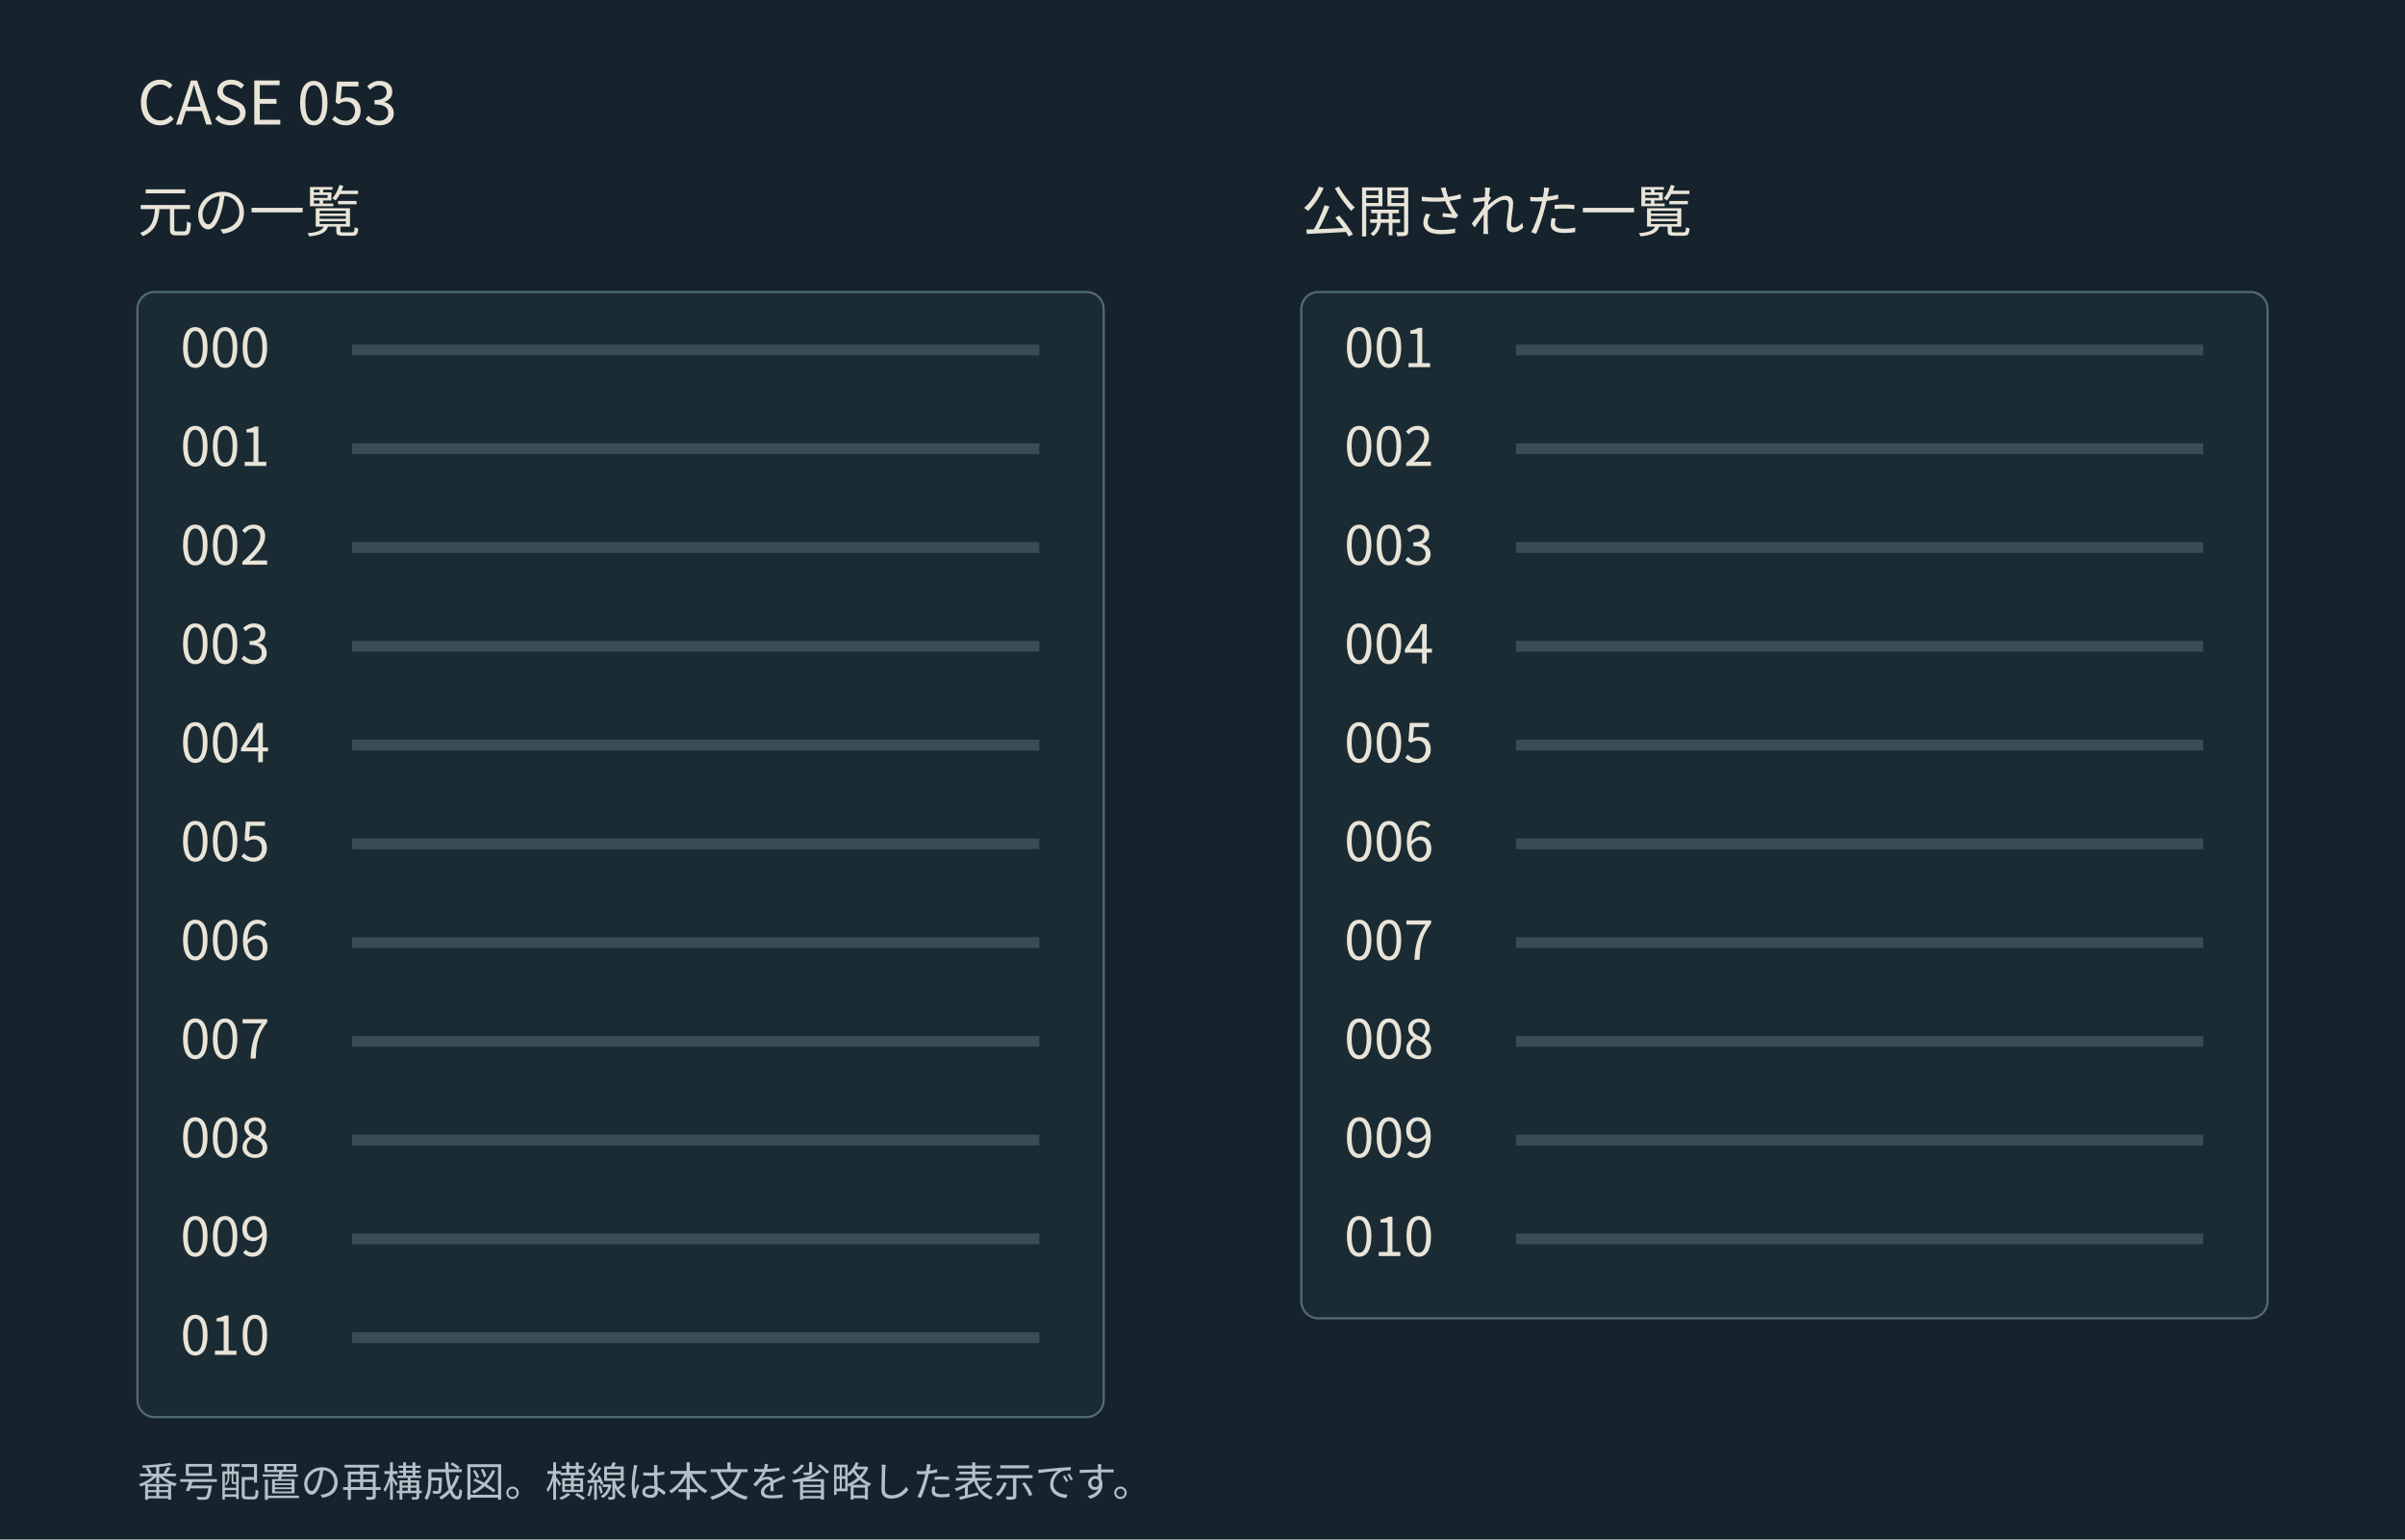
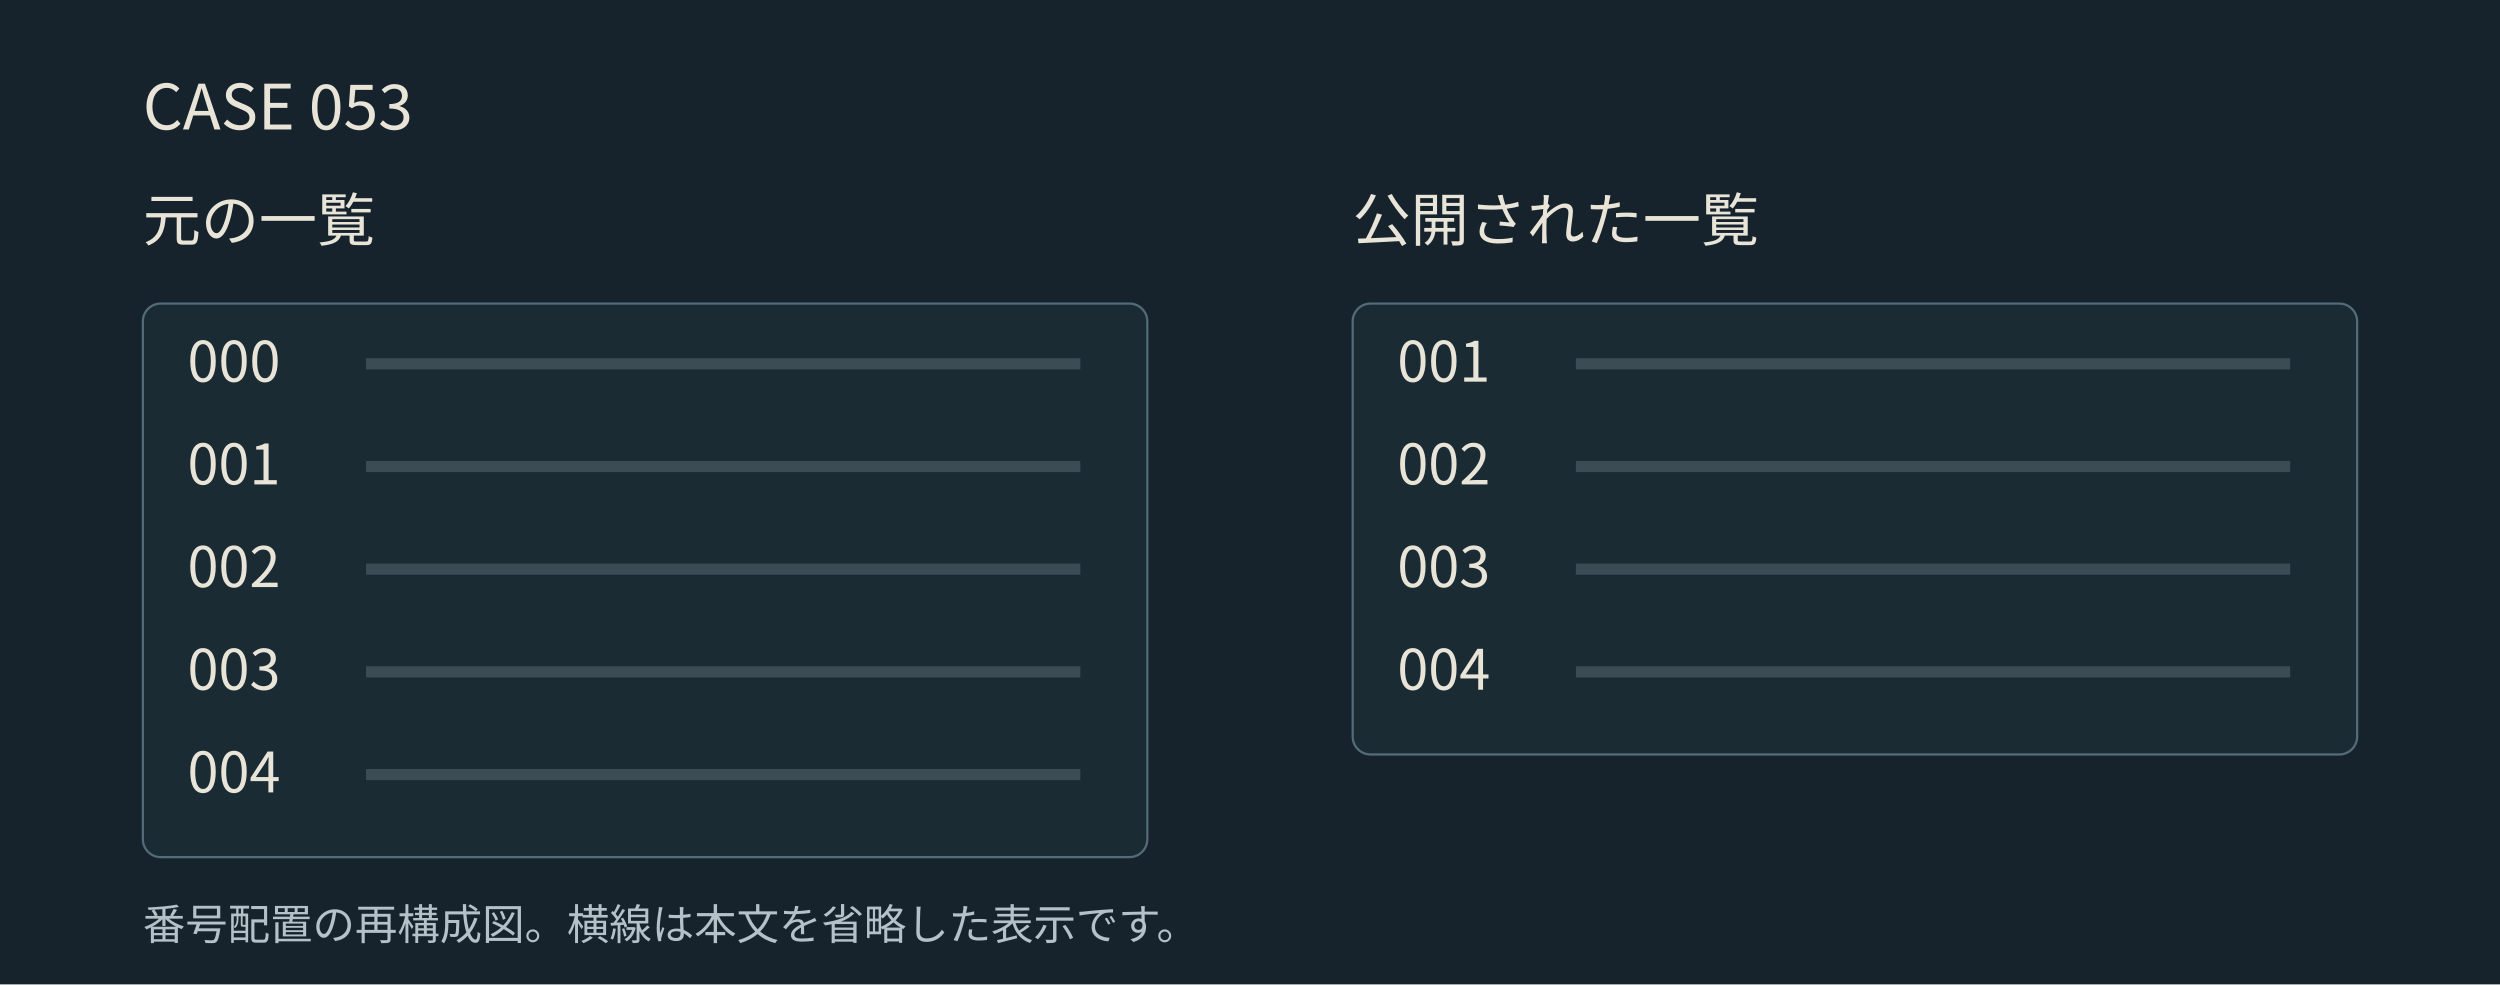
- <svg xmlns="http://www.w3.org/2000/svg" width="1120" height="717" viewBox="0 0 1120 717" role="img">
-   <rect width="1120" height="717" fill="#16232c" />
+ <svg xmlns="http://www.w3.org/2000/svg" width="1120" height="441" viewBox="0 0 1120 441" role="img">
+   <rect width="1120" height="441" fill="#16232c" />
  <text x="64" y="58" font-family="Noto Sans CJK JP,Yu Gothic,Hiragino Sans,Meiryo,sans-serif" font-size="28" fill="#e9e4d8" text-anchor="start">CASE 053</text>
  <text x="64" y="108" font-family="Noto Sans CJK JP,Yu Gothic,Hiragino Sans,Meiryo,sans-serif" font-size="26" fill="#e9e4d8" text-anchor="start">元の一覧</text>
  <text x="606" y="108" font-family="Noto Sans CJK JP,Yu Gothic,Hiragino Sans,Meiryo,sans-serif" font-size="26" fill="#e9e4d8" text-anchor="start">公開された一覧</text>
-   <rect x="64" y="136" width="450" height="524" rx="8" fill="#1a2b34" stroke="#536c75" />
+   <rect x="64" y="136" width="450" height="248" rx="8" fill="#1a2b34" stroke="#536c75" />
  <text x="84" y="171" font-family="Noto Sans CJK JP,Yu Gothic,Hiragino Sans,Meiryo,sans-serif" font-size="25" fill="#e9e4d8" text-anchor="start">000</text>
  <path d="M 164 163 H 484" stroke="#73828a" stroke-width="5" opacity=".38" />
  <text x="84" y="217" font-family="Noto Sans CJK JP,Yu Gothic,Hiragino Sans,Meiryo,sans-serif" font-size="25" fill="#e9e4d8" text-anchor="start">001</text>
  <path d="M 164 209 H 484" stroke="#73828a" stroke-width="5" opacity=".38" />
  <text x="84" y="263" font-family="Noto Sans CJK JP,Yu Gothic,Hiragino Sans,Meiryo,sans-serif" font-size="25" fill="#e9e4d8" text-anchor="start">002</text>
  <path d="M 164 255 H 484" stroke="#73828a" stroke-width="5" opacity=".38" />
  <text x="84" y="309" font-family="Noto Sans CJK JP,Yu Gothic,Hiragino Sans,Meiryo,sans-serif" font-size="25" fill="#e9e4d8" text-anchor="start">003</text>
  <path d="M 164 301 H 484" stroke="#73828a" stroke-width="5" opacity=".38" />
  <text x="84" y="355" font-family="Noto Sans CJK JP,Yu Gothic,Hiragino Sans,Meiryo,sans-serif" font-size="25" fill="#e9e4d8" text-anchor="start">004</text>
  <path d="M 164 347 H 484" stroke="#73828a" stroke-width="5" opacity=".38" />
-   <text x="84" y="401" font-family="Noto Sans CJK JP,Yu Gothic,Hiragino Sans,Meiryo,sans-serif" font-size="25" fill="#e9e4d8" text-anchor="start">005</text>
-   <path d="M 164 393 H 484" stroke="#73828a" stroke-width="5" opacity=".38" />
-   <text x="84" y="447" font-family="Noto Sans CJK JP,Yu Gothic,Hiragino Sans,Meiryo,sans-serif" font-size="25" fill="#e9e4d8" text-anchor="start">006</text>
-   <path d="M 164 439 H 484" stroke="#73828a" stroke-width="5" opacity=".38" />
-   <text x="84" y="493" font-family="Noto Sans CJK JP,Yu Gothic,Hiragino Sans,Meiryo,sans-serif" font-size="25" fill="#e9e4d8" text-anchor="start">007</text>
-   <path d="M 164 485 H 484" stroke="#73828a" stroke-width="5" opacity=".38" />
-   <text x="84" y="539" font-family="Noto Sans CJK JP,Yu Gothic,Hiragino Sans,Meiryo,sans-serif" font-size="25" fill="#e9e4d8" text-anchor="start">008</text>
-   <path d="M 164 531 H 484" stroke="#73828a" stroke-width="5" opacity=".38" />
-   <text x="84" y="585" font-family="Noto Sans CJK JP,Yu Gothic,Hiragino Sans,Meiryo,sans-serif" font-size="25" fill="#e9e4d8" text-anchor="start">009</text>
-   <path d="M 164 577 H 484" stroke="#73828a" stroke-width="5" opacity=".38" />
-   <text x="84" y="631" font-family="Noto Sans CJK JP,Yu Gothic,Hiragino Sans,Meiryo,sans-serif" font-size="25" fill="#e9e4d8" text-anchor="start">010</text>
-   <path d="M 164 623 H 484" stroke="#73828a" stroke-width="5" opacity=".38" />
-   <rect x="606" y="136" width="450" height="478" rx="8" fill="#1a2b34" stroke="#536c75" />
+   <rect x="606" y="136" width="450" height="202" rx="8" fill="#1a2b34" stroke="#536c75" />
  <text x="626" y="171" font-family="Noto Sans CJK JP,Yu Gothic,Hiragino Sans,Meiryo,sans-serif" font-size="25" fill="#e9e4d8" text-anchor="start">001</text>
  <path d="M 706 163 H 1026" stroke="#73828a" stroke-width="5" opacity=".38" />
  <text x="626" y="217" font-family="Noto Sans CJK JP,Yu Gothic,Hiragino Sans,Meiryo,sans-serif" font-size="25" fill="#e9e4d8" text-anchor="start">002</text>
  <path d="M 706 209 H 1026" stroke="#73828a" stroke-width="5" opacity=".38" />
  <text x="626" y="263" font-family="Noto Sans CJK JP,Yu Gothic,Hiragino Sans,Meiryo,sans-serif" font-size="25" fill="#e9e4d8" text-anchor="start">003</text>
  <path d="M 706 255 H 1026" stroke="#73828a" stroke-width="5" opacity=".38" />
  <text x="626" y="309" font-family="Noto Sans CJK JP,Yu Gothic,Hiragino Sans,Meiryo,sans-serif" font-size="25" fill="#e9e4d8" text-anchor="start">004</text>
  <path d="M 706 301 H 1026" stroke="#73828a" stroke-width="5" opacity=".38" />
-   <text x="626" y="355" font-family="Noto Sans CJK JP,Yu Gothic,Hiragino Sans,Meiryo,sans-serif" font-size="25" fill="#e9e4d8" text-anchor="start">005</text>
-   <path d="M 706 347 H 1026" stroke="#73828a" stroke-width="5" opacity=".38" />
-   <text x="626" y="401" font-family="Noto Sans CJK JP,Yu Gothic,Hiragino Sans,Meiryo,sans-serif" font-size="25" fill="#e9e4d8" text-anchor="start">006</text>
-   <path d="M 706 393 H 1026" stroke="#73828a" stroke-width="5" opacity=".38" />
-   <text x="626" y="447" font-family="Noto Sans CJK JP,Yu Gothic,Hiragino Sans,Meiryo,sans-serif" font-size="25" fill="#e9e4d8" text-anchor="start">007</text>
-   <path d="M 706 439 H 1026" stroke="#73828a" stroke-width="5" opacity=".38" />
-   <text x="626" y="493" font-family="Noto Sans CJK JP,Yu Gothic,Hiragino Sans,Meiryo,sans-serif" font-size="25" fill="#e9e4d8" text-anchor="start">008</text>
-   <path d="M 706 485 H 1026" stroke="#73828a" stroke-width="5" opacity=".38" />
-   <text x="626" y="539" font-family="Noto Sans CJK JP,Yu Gothic,Hiragino Sans,Meiryo,sans-serif" font-size="25" fill="#e9e4d8" text-anchor="start">009</text>
-   <path d="M 706 531 H 1026" stroke="#73828a" stroke-width="5" opacity=".38" />
-   <text x="626" y="585" font-family="Noto Sans CJK JP,Yu Gothic,Hiragino Sans,Meiryo,sans-serif" font-size="25" fill="#e9e4d8" text-anchor="start">010</text>
-   <path d="M 706 577 H 1026" stroke="#73828a" stroke-width="5" opacity=".38" />
-   <text x="64" y="697" font-family="Noto Sans CJK JP,Yu Gothic,Hiragino Sans,Meiryo,sans-serif" font-size="19" fill="#b3c1c8" text-anchor="start">番号配置の再構成図。横線は本文を省略した表示です。</text>
+   <text x="64" y="421" font-family="Noto Sans CJK JP,Yu Gothic,Hiragino Sans,Meiryo,sans-serif" font-size="19" fill="#b3c1c8" text-anchor="start">番号配置の再構成図。横線は本文を省略した表示です。</text>
</svg>
